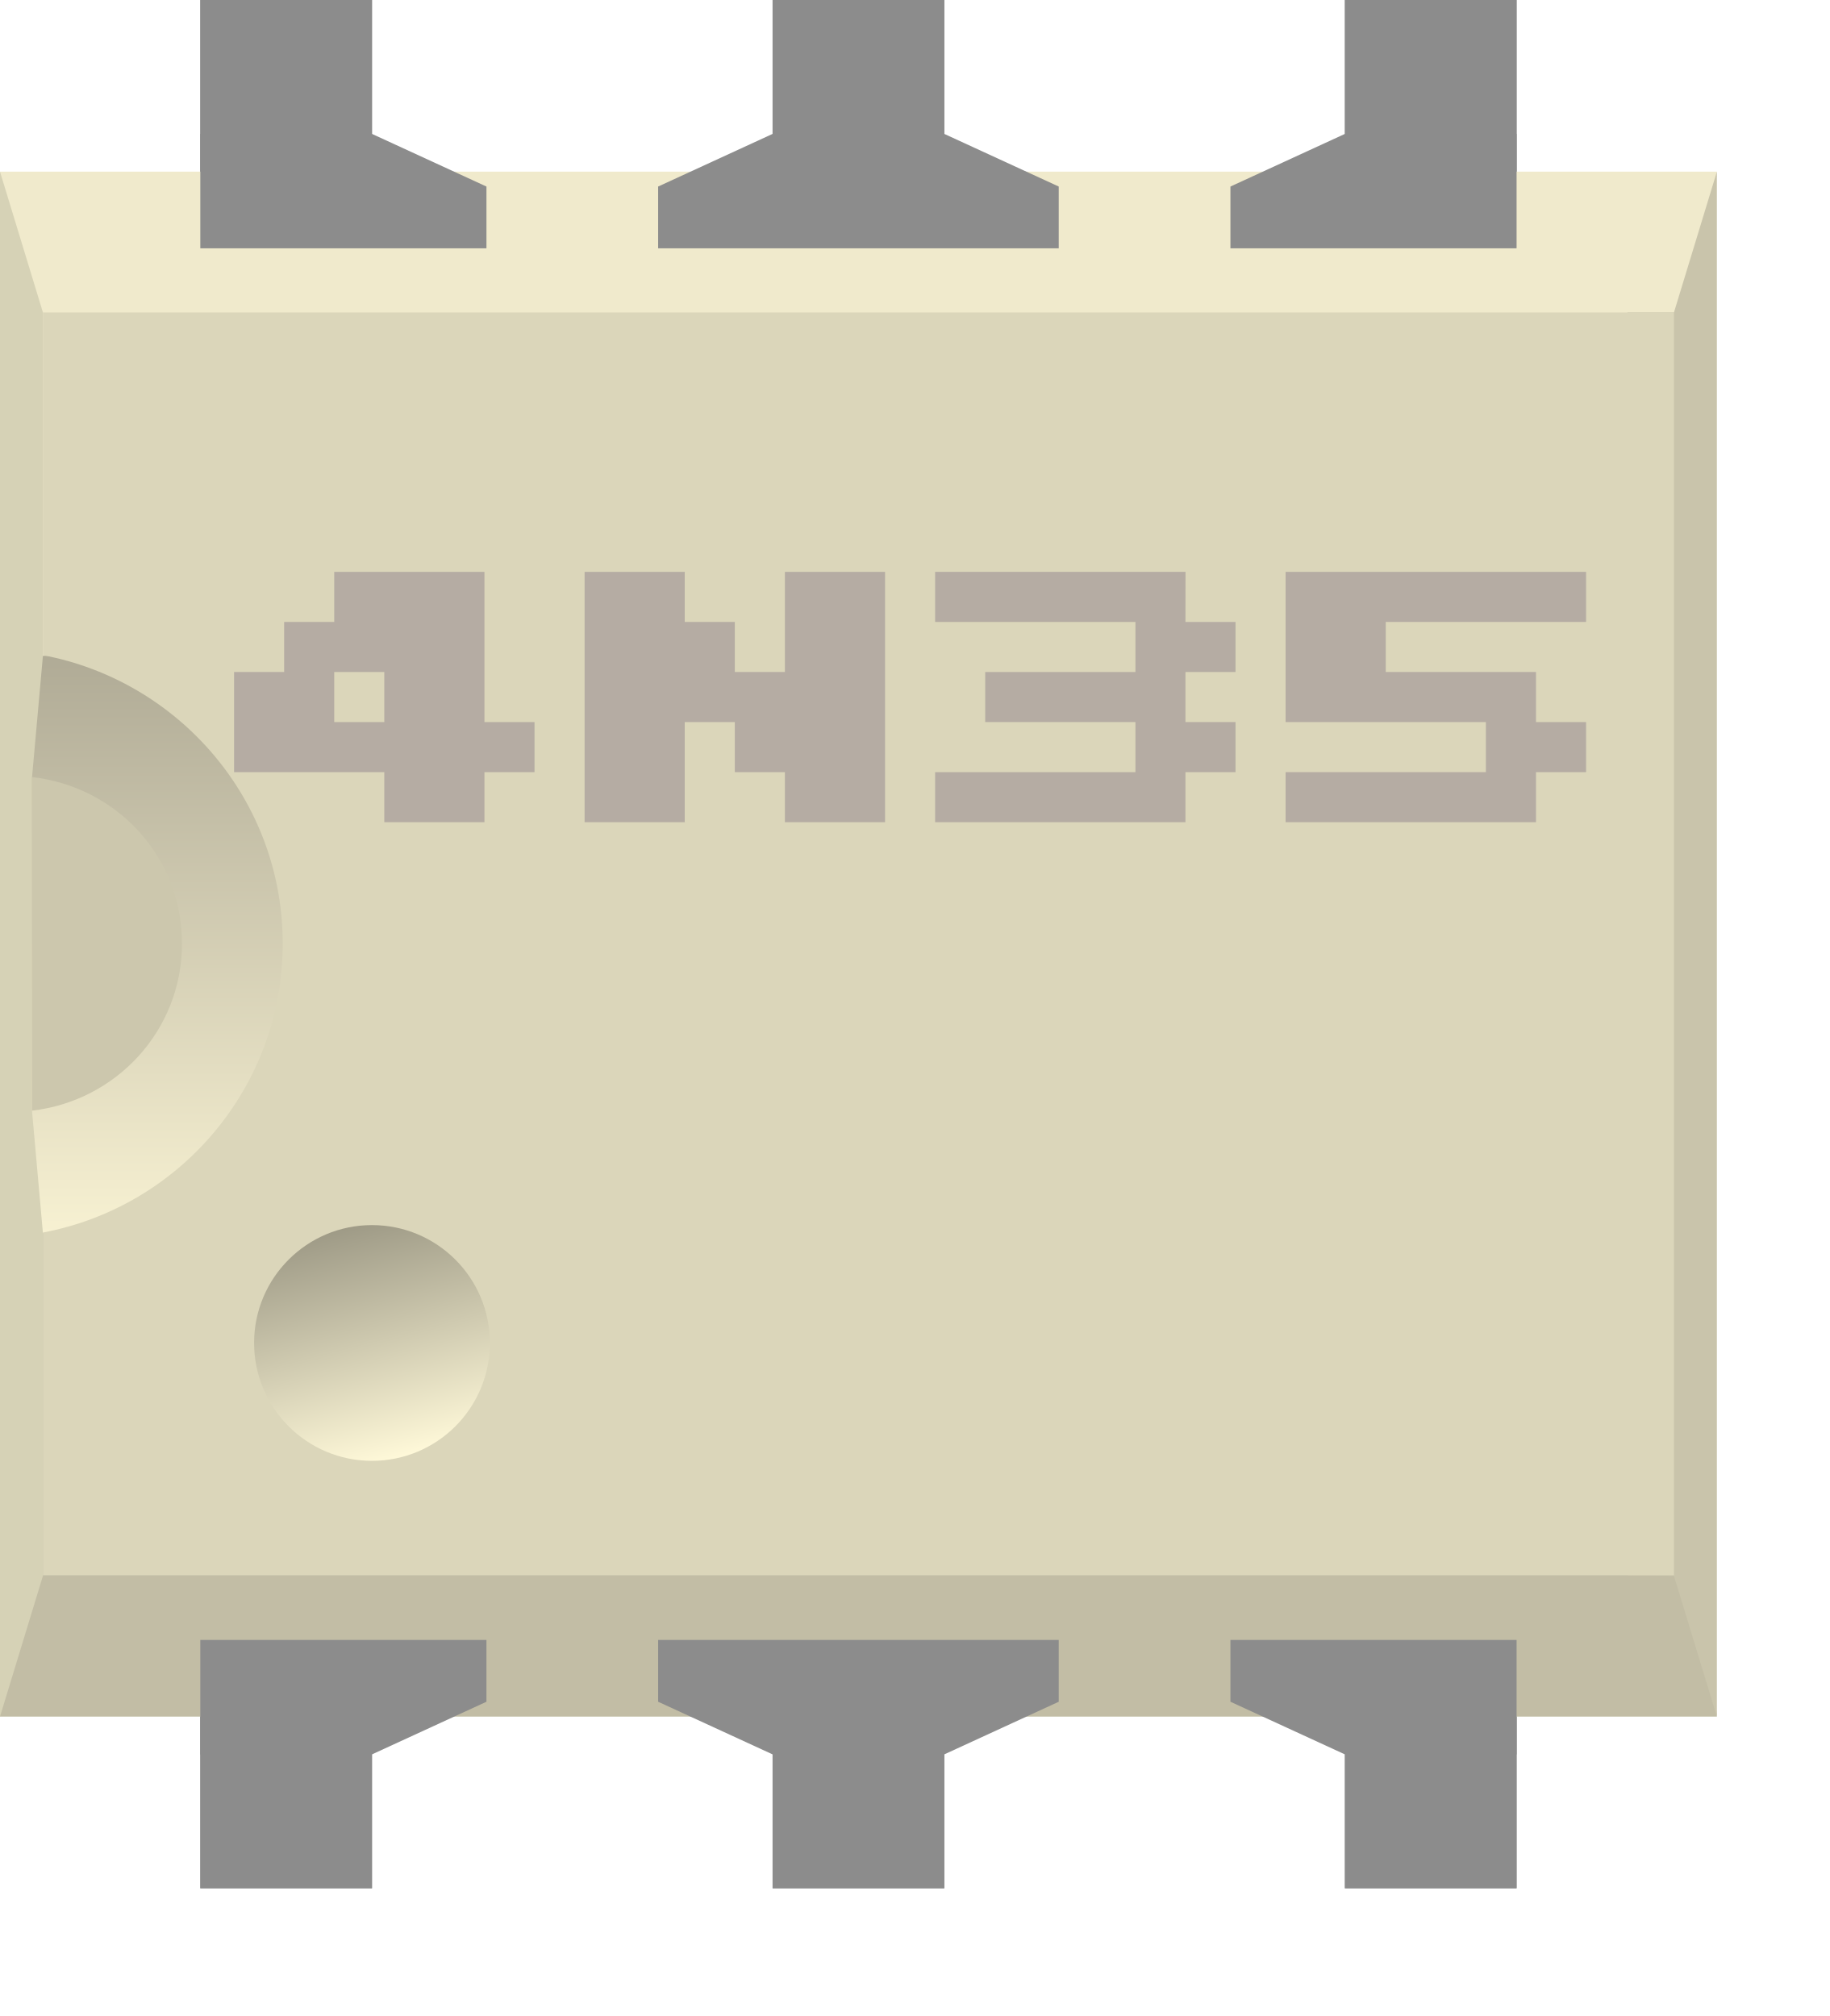
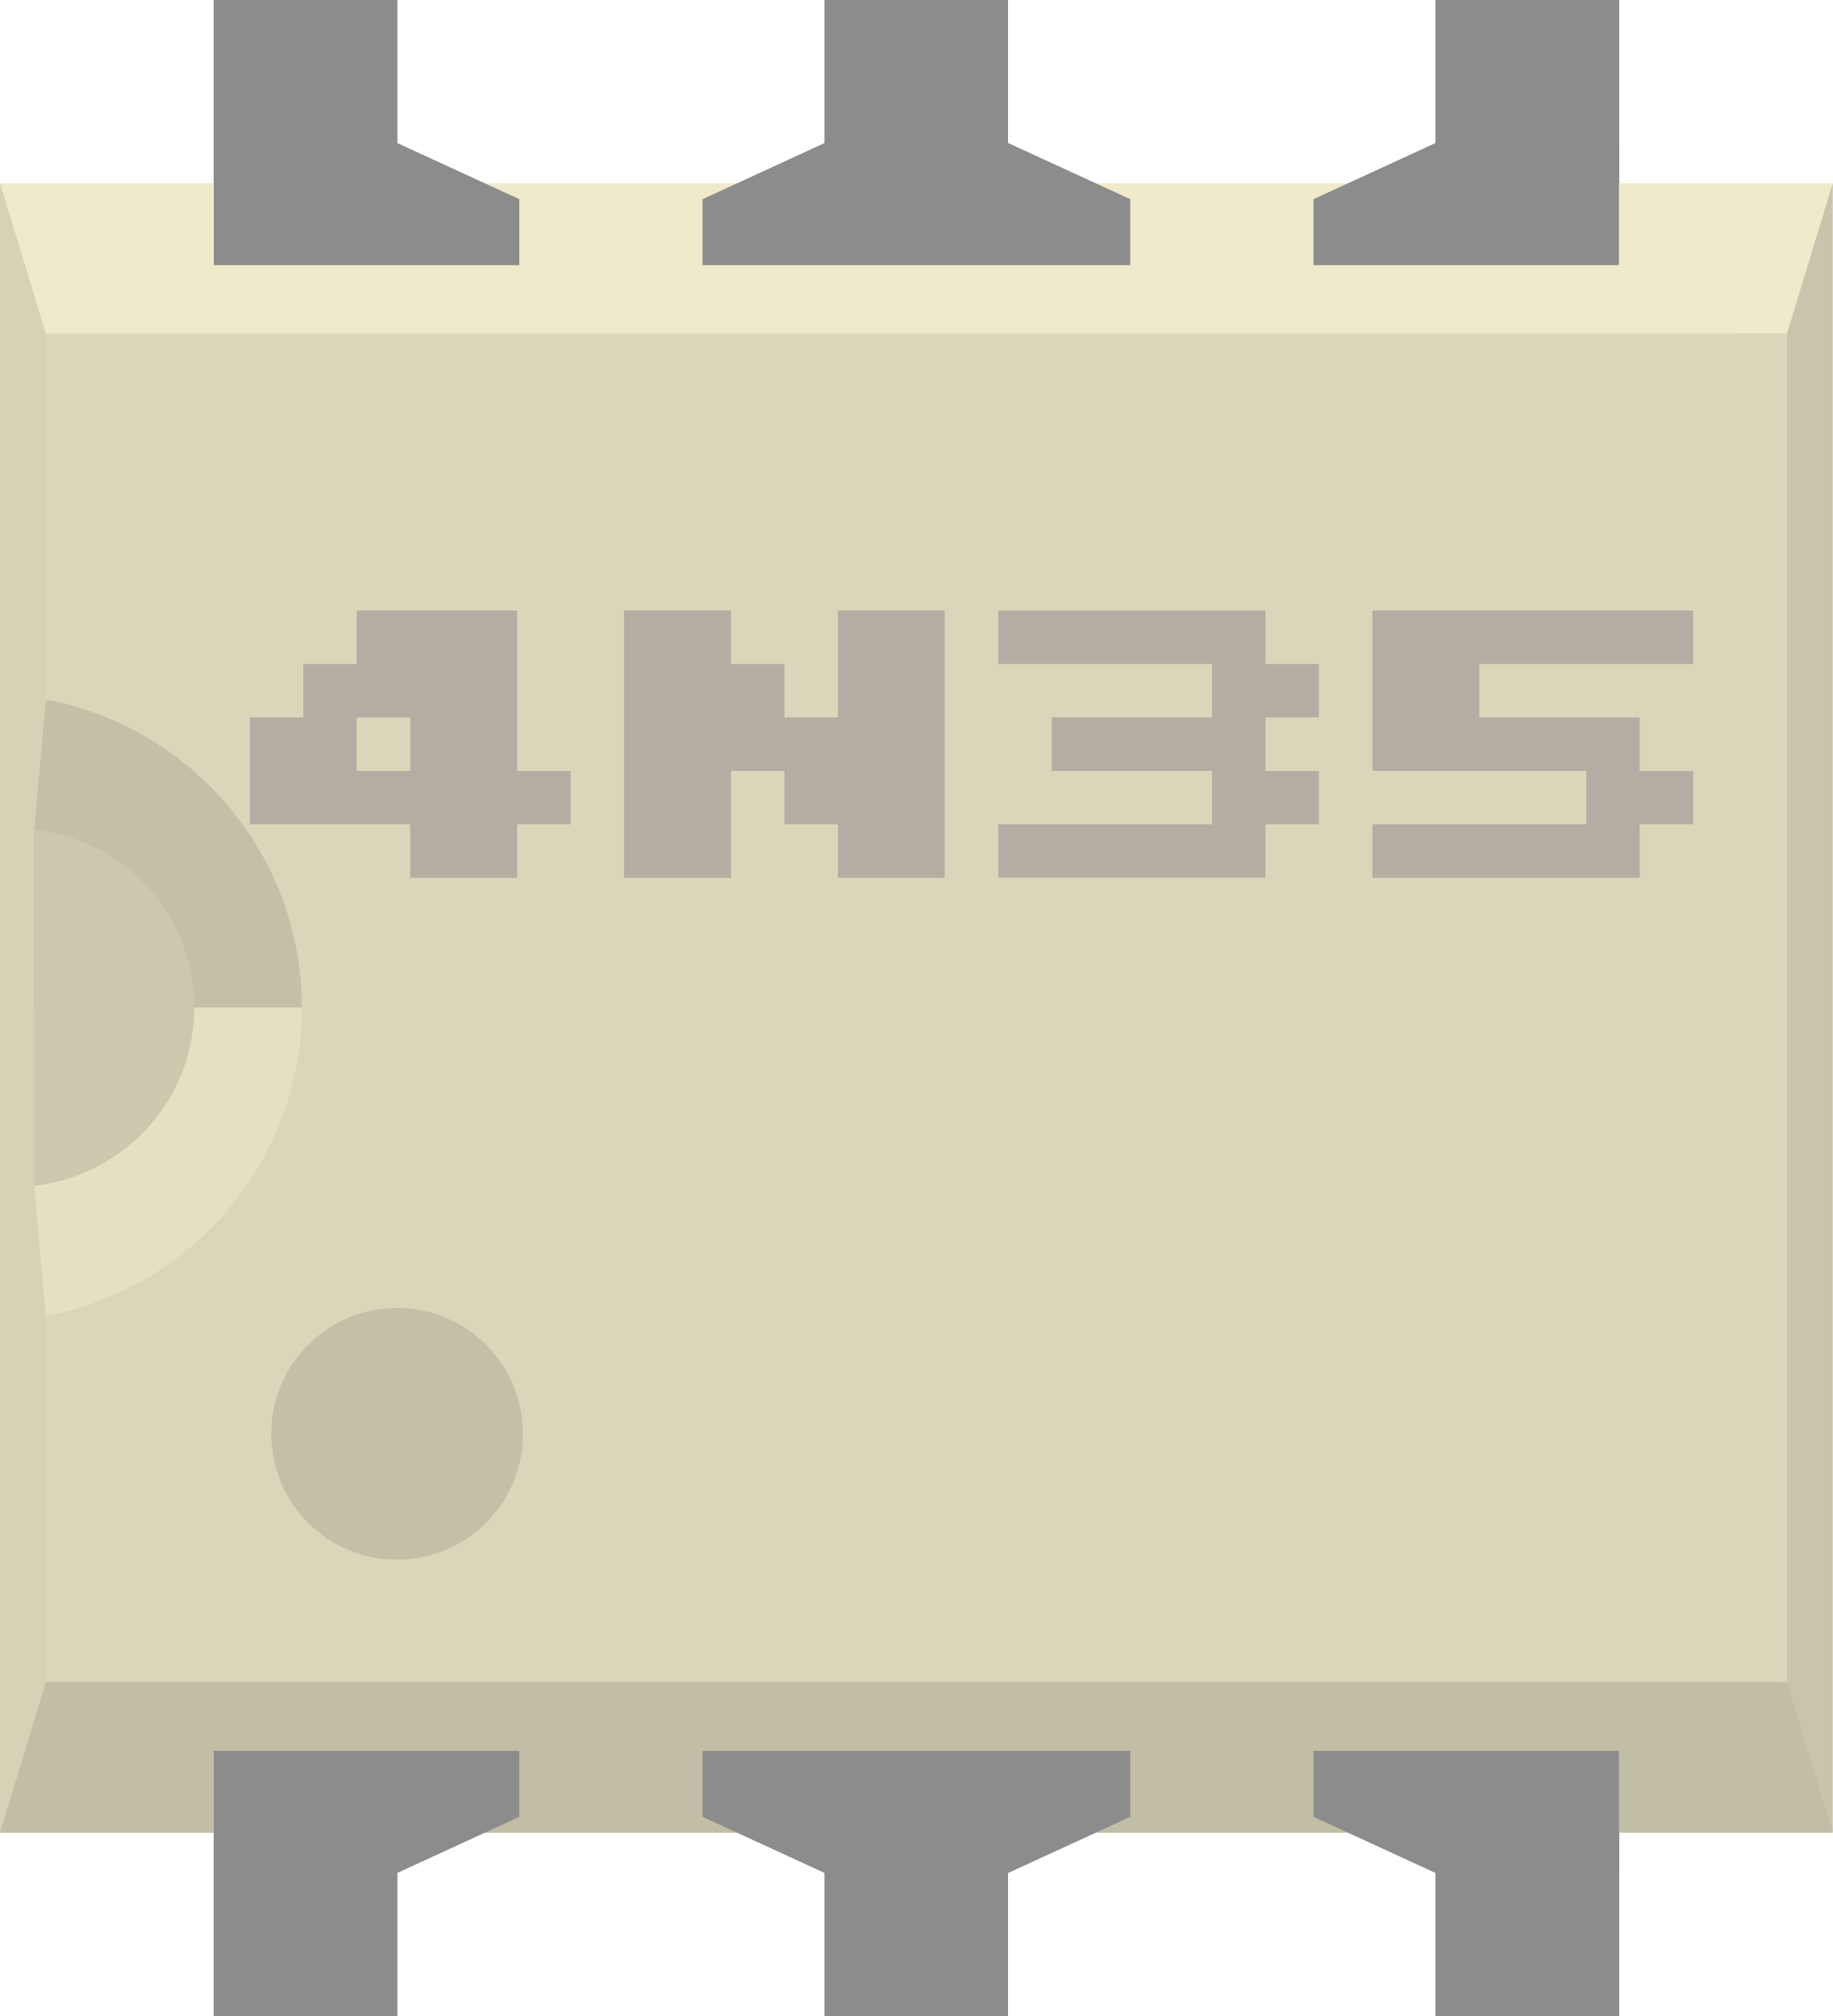
- <svg xmlns="http://www.w3.org/2000/svg" version="1.2" baseProfile="tiny" id="Layer_1" x="0px" y="0px" width="0.333in" height="0.367in">
-   <rect id="connector0pin" x="3.5" y="28.66" display="none" fill="#8C8C8C" width="3" height="4.34" />
-   <rect id="connector1pin" x="13.5" y="28.66" display="none" fill="#8C8C8C" width="3" height="4.34" />
-   <rect id="connector2pin" x="23.5" y="28.66" display="none" fill="#8C8C8C" width="3" height="4.34" />
-   <rect id="connector3pin" x="23.5" display="none" fill="#8C8C8C" width="3" height="4.34" />
-   <rect id="connector4pin" x="13.5" display="none" fill="#8C8C8C" width="3" height="4.34" />
-   <rect id="connector5pin" x="3.5" display="none" fill="#8C8C8C" width="3" height="4.34" />
+ <svg xmlns="http://www.w3.org/2000/svg" version="1.2" baseProfile="tiny" id="Layer_1" x="0px" y="0px" width="0.30in" height="0.33in" viewBox="0 0 30 33" xml:space="preserve">
+   <rect id="connector0pin" x="3.5" y="28.66" fill="#8C8C8C" width="3" height="4.34" />
+   <rect id="connector1pin" x="13.5" y="28.66" fill="#8C8C8C" width="3" height="4.34" />
+   <rect id="connector2pin" x="23.5" y="28.66" fill="#8C8C8C" width="3" height="4.34" />
+   <rect id="connector3pin" x="23.5" fill="#8C8C8C" width="3" height="4.34" />
+   <rect id="connector4pin" x="13.5" fill="#8C8C8C" width="3" height="4.34" />
+   <rect id="connector5pin" x="3.5" fill="#8C8C8C" width="3" height="4.34" />
  <rect id="connector0terminal" x="3.5" y="30" fill="#8C8C8C" width="3" height="3" />
  <rect id="connector1terminal" x="13.5" y="30" fill="#8C8C8C" width="3" height="3" />
  <rect id="connector2terminal" x="23.5" y="30" fill="#8C8C8C" width="3" height="3" />
  <rect id="connector3terminal" x="23.5" fill="#8C8C8C" width="3" height="3" />
  <rect id="connector4terminal" x="13.5" fill="#8C8C8C" width="3" height="3" />
  <rect id="connector5terminal" x="3.5" fill="#8C8C8C" width="3" height="3" />
  <g id="breadboard">
    <g>
-       <rect x="3.5" y="26.32" fill="#8C8C8C" width="3" height="6.68" />
+       <rect x="3.5" y="26.319" fill="#8C8C8C" width="3" height="6.681" />
    </g>
    <g>
-       <rect x="13.5" y="26.32" fill="#8C8C8C" width="3" height="6.68" />
+       <rect x="13.5" y="26.319" fill="#8C8C8C" width="3" height="6.681" />
    </g>
    <g>
-       <rect x="23.5" y="26.32" fill="#8C8C8C" width="3" height="6.68" />
+       <rect x="23.5" y="26.319" fill="#8C8C8C" width="3" height="6.681" />
    </g>
    <g>
      <rect x="3.5" fill="#8C8C8C" width="3" height="6.68" />
    </g>
    <g>
      <rect x="13.5" fill="#8C8C8C" width="3" height="6.68" />
    </g>
    <g>
      <rect x="23.5" fill="#8C8C8C" width="3" height="6.68" />
    </g>
    <polygon fill="#F0EACC" points="0,3 30,3 29.25,11.5 0,11.5  " />
    <polygon fill="#C2BDA5" points="0,21.5 29.25,21.5 30,30 0,30  " />
    <polygon fill="#8C8C8C" points="8.5,4.34 8.5,3.26 6.5,2.34 3.5,2.34 3.5,4.34  " />
    <polygon fill="#8C8C8C" points="18.5,4.34 18.5,3.26 16.5,2.34 13.5,2.34 11.5,3.26 11.5,4.34  " />
    <polygon fill="#8C8C8C" points="26.5,4.34 26.5,2.34 23.5,2.34 21.5,3.26 21.5,4.34  " />
    <polygon fill="#8C8C8C" points="3.5,28.66 3.5,30.66 6.5,30.66 8.5,29.74 8.5,28.66  " />
    <polygon fill="#8C8C8C" points="21.5,28.66 21.5,29.74 23.5,30.66 26.5,30.66 26.5,28.66  " />
    <polygon fill="#8C8C8C" points="11.5,28.66 11.5,29.74 13.5,30.66 16.5,30.66 18.5,29.74 18.5,28.66  " />
    <polygon fill="#C9C4AB" points="30,3 29.25,5.46 28.438,5.46 28.438,27.53 29.25,27.54 30,30  " />
    <polygon fill="#D6D2B6" points="0,3 0.75,5.46 0.75,11.5 5,11.5 5,21.5 0.75,21.5 0.75,27.54 0,30  " />
-     <linearGradient id="SVGID_1_" gradientUnits="userSpaceOnUse" x1="2.78" y1="21.55" x2="2.78" y2="11.46">
-       <stop offset="0" style="stop-color:#F7F1D2" />
-       <stop offset="1" style="stop-color:#B0AB96" />
-     </linearGradient>
-     <polygon fill="url(#SVGID_1_)" points="0.75,11.46 0.56,13.58 0.56,19.42 0.75,21.55 5,21.55 5,11.5 " />
-     <path fill="#DBD6BA" d="M0.75,5.46v5.99c2.38,0.45,4.19,2.53,4.19,5.04c0,2.51-1.8,4.6-4.19,5.05v5.99h28.5V5.46H0.75z" />
+     <polygon fill="#E6E0C3" points="0.75,21.55 5,21.55 5,16.49 0.56,16.49 0.56,19.42  " />
+     <polygon fill="#C4BFA6" points="5,11.5 0.75,11.46 0.56,13.58 0.56,16.49 5,16.49  " />
+     <path fill="#DBD6BA" d="M0.75,5.46v5.99c2.38,0.45,4.19,2.529,4.19,5.04c0,2.51-1.8,4.6-4.19,5.05v5.99h28.5V5.46H0.75z" />
    <path fill="#CCC7AD" d="M0.56,13.58v5.83c1.47-0.17,2.62-1.4,2.62-2.92C3.18,14.97,2.04,13.75,0.56,13.58z" />
-     <linearGradient id="SVGID_2_" gradientUnits="userSpaceOnUse" x1="5.978" y1="21.443" x2="7.019" y2="25.485">
-       <stop offset="0" style="stop-color:#9E9A86" />
-       <stop offset="1" style="stop-color:#FFF9D9" />
-     </linearGradient>
-     <circle fill="url(#SVGID_2_)" cx="6.5" cy="23.47" r="2.06" />
+     <circle fill="#C4BFA6" cx="6.5" cy="23.47" r="2.06" />
    <g>
      <path fill="#B5ACA3" d="M8.465,12.619H9.34v0.875H8.465v0.875h-1.75v-0.875H4.09v-1.75h0.875v-0.875H5.84V9.994h2.625V12.619z     M6.715,12.619v-0.875H5.84v0.875H6.715z" />
      <path fill="#B5ACA3" d="M10.215,14.369V9.994h1.75v0.875h0.875v0.875h0.875v-1.75h1.75v4.375h-1.75v-0.875H12.84v-0.875h-0.875    v1.75H10.215z" />
      <path fill="#B5ACA3" d="M20.714,10.869h0.875v0.875h-0.875v0.875h0.875v0.875h-0.875v0.875H16.34v-0.875h3.5v-0.875h-2.625v-0.875    h2.625v-0.875h-3.5V9.994h4.375L20.714,10.869L20.714,10.869z" />
      <path fill="#B5ACA3" d="M22.464,14.369v-0.875h3.5v-0.875h-3.5V9.994h5.25v0.875h-3.5v0.875h2.625v0.875h0.875v0.875h-0.875v0.875    H22.464z" />
    </g>
  </g>
</svg>
